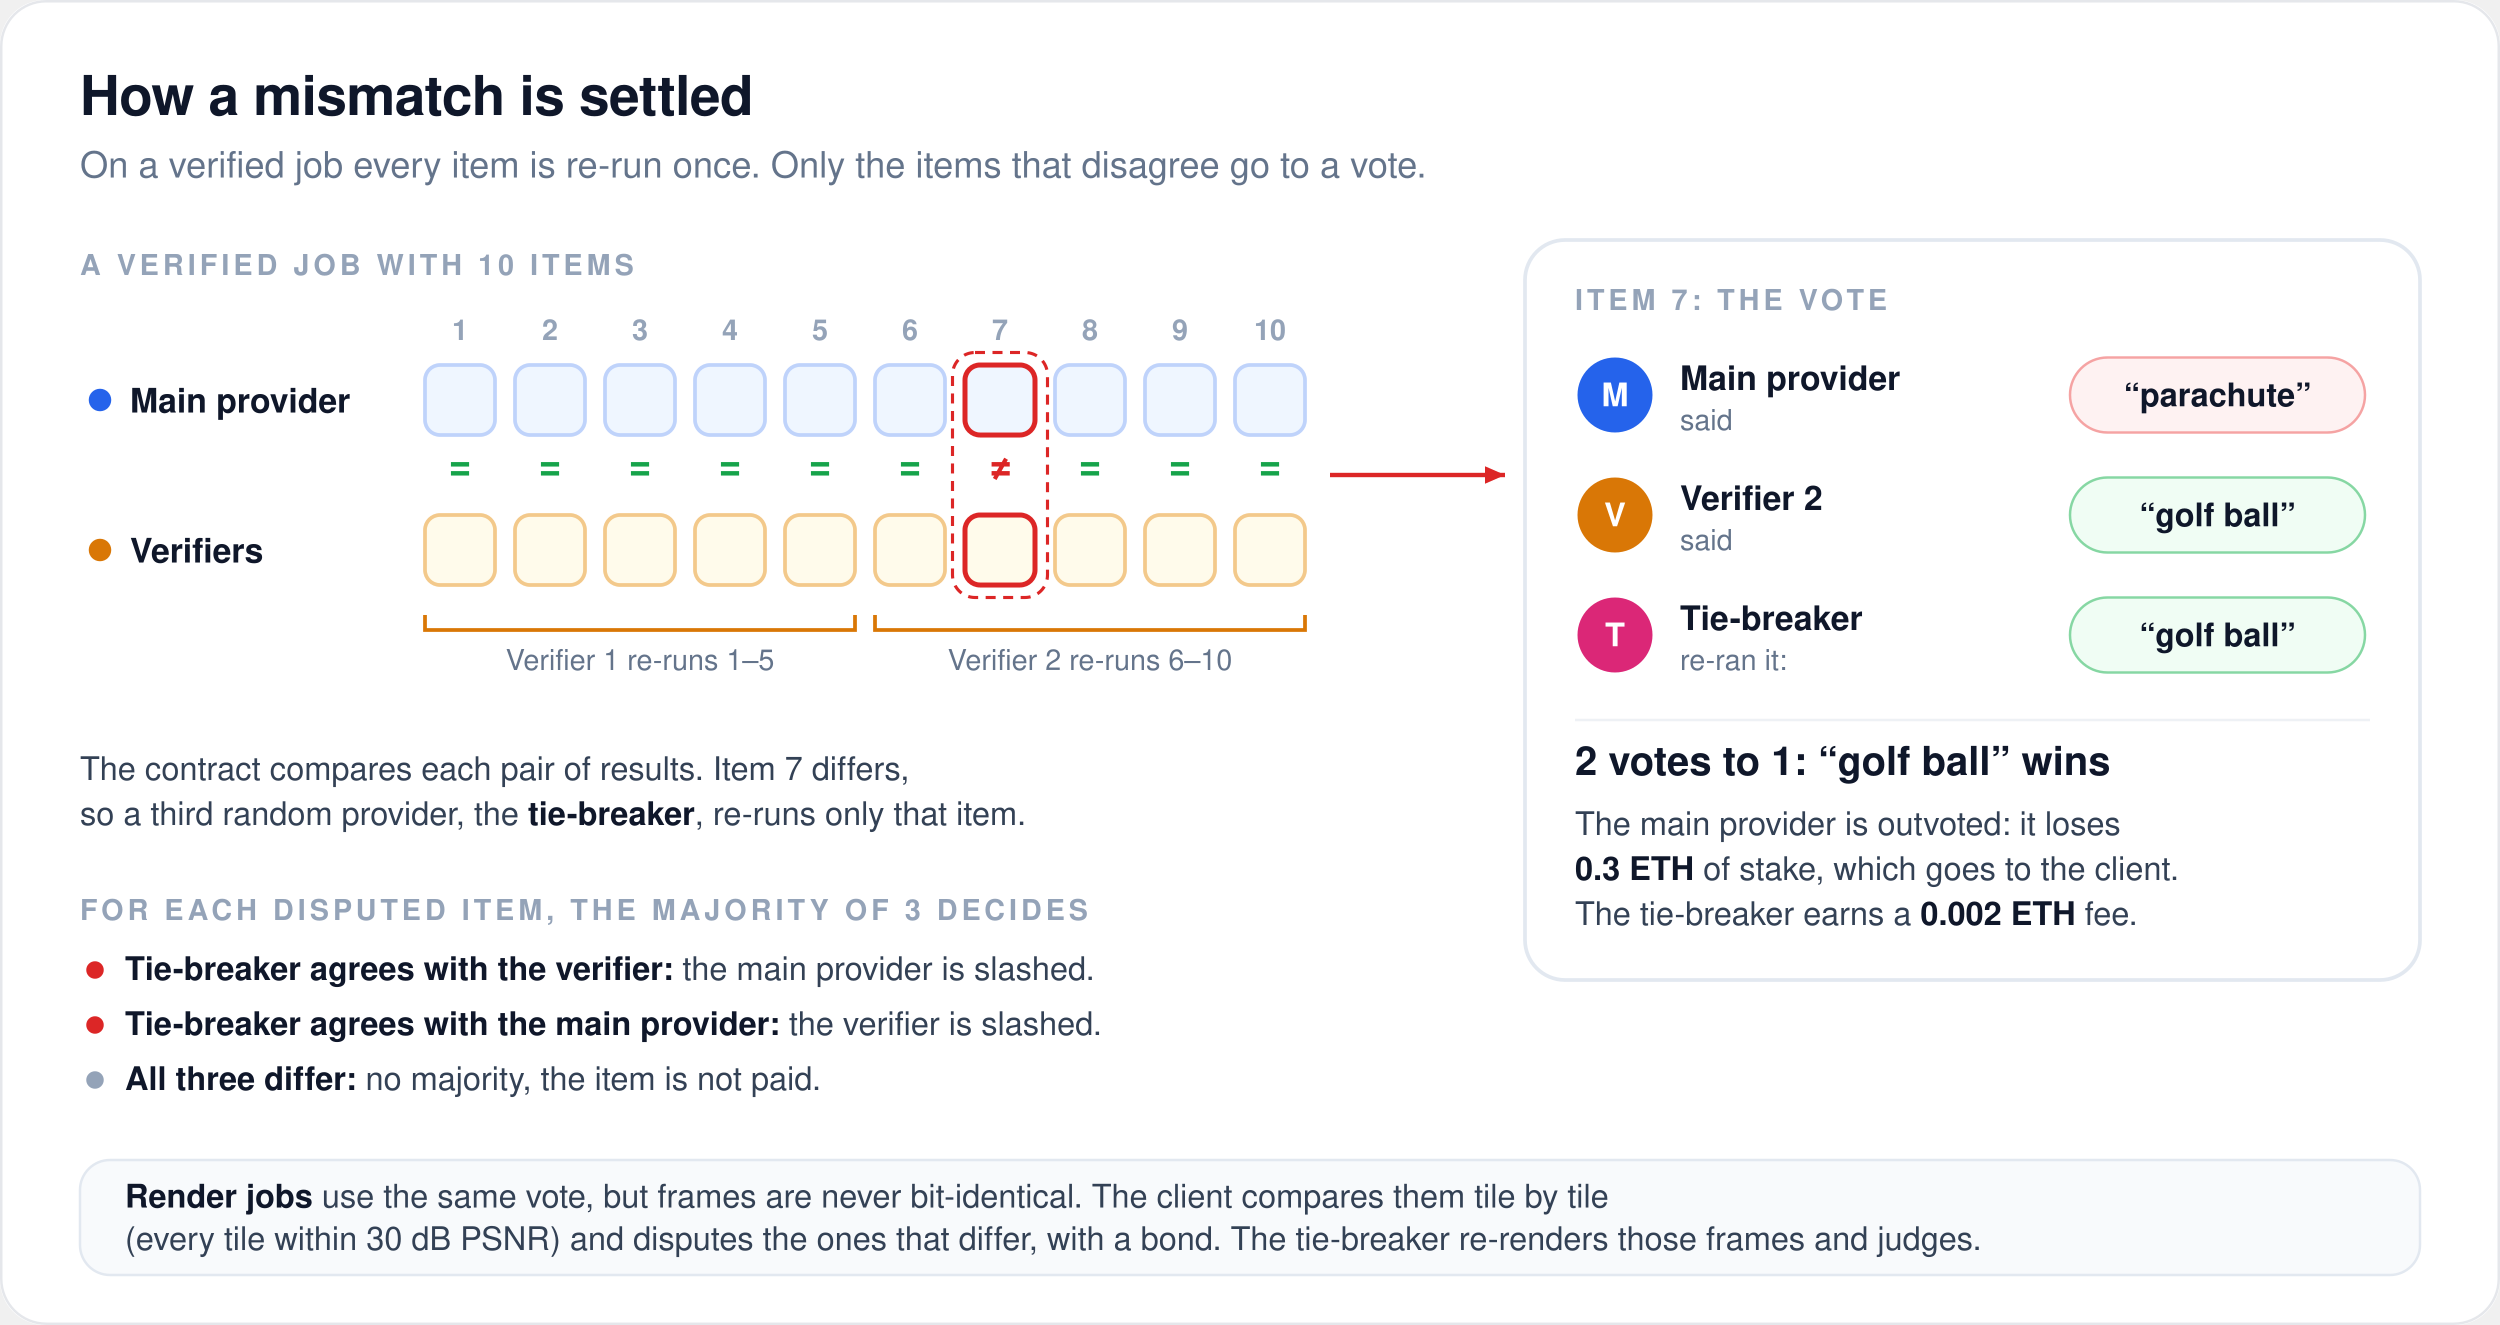
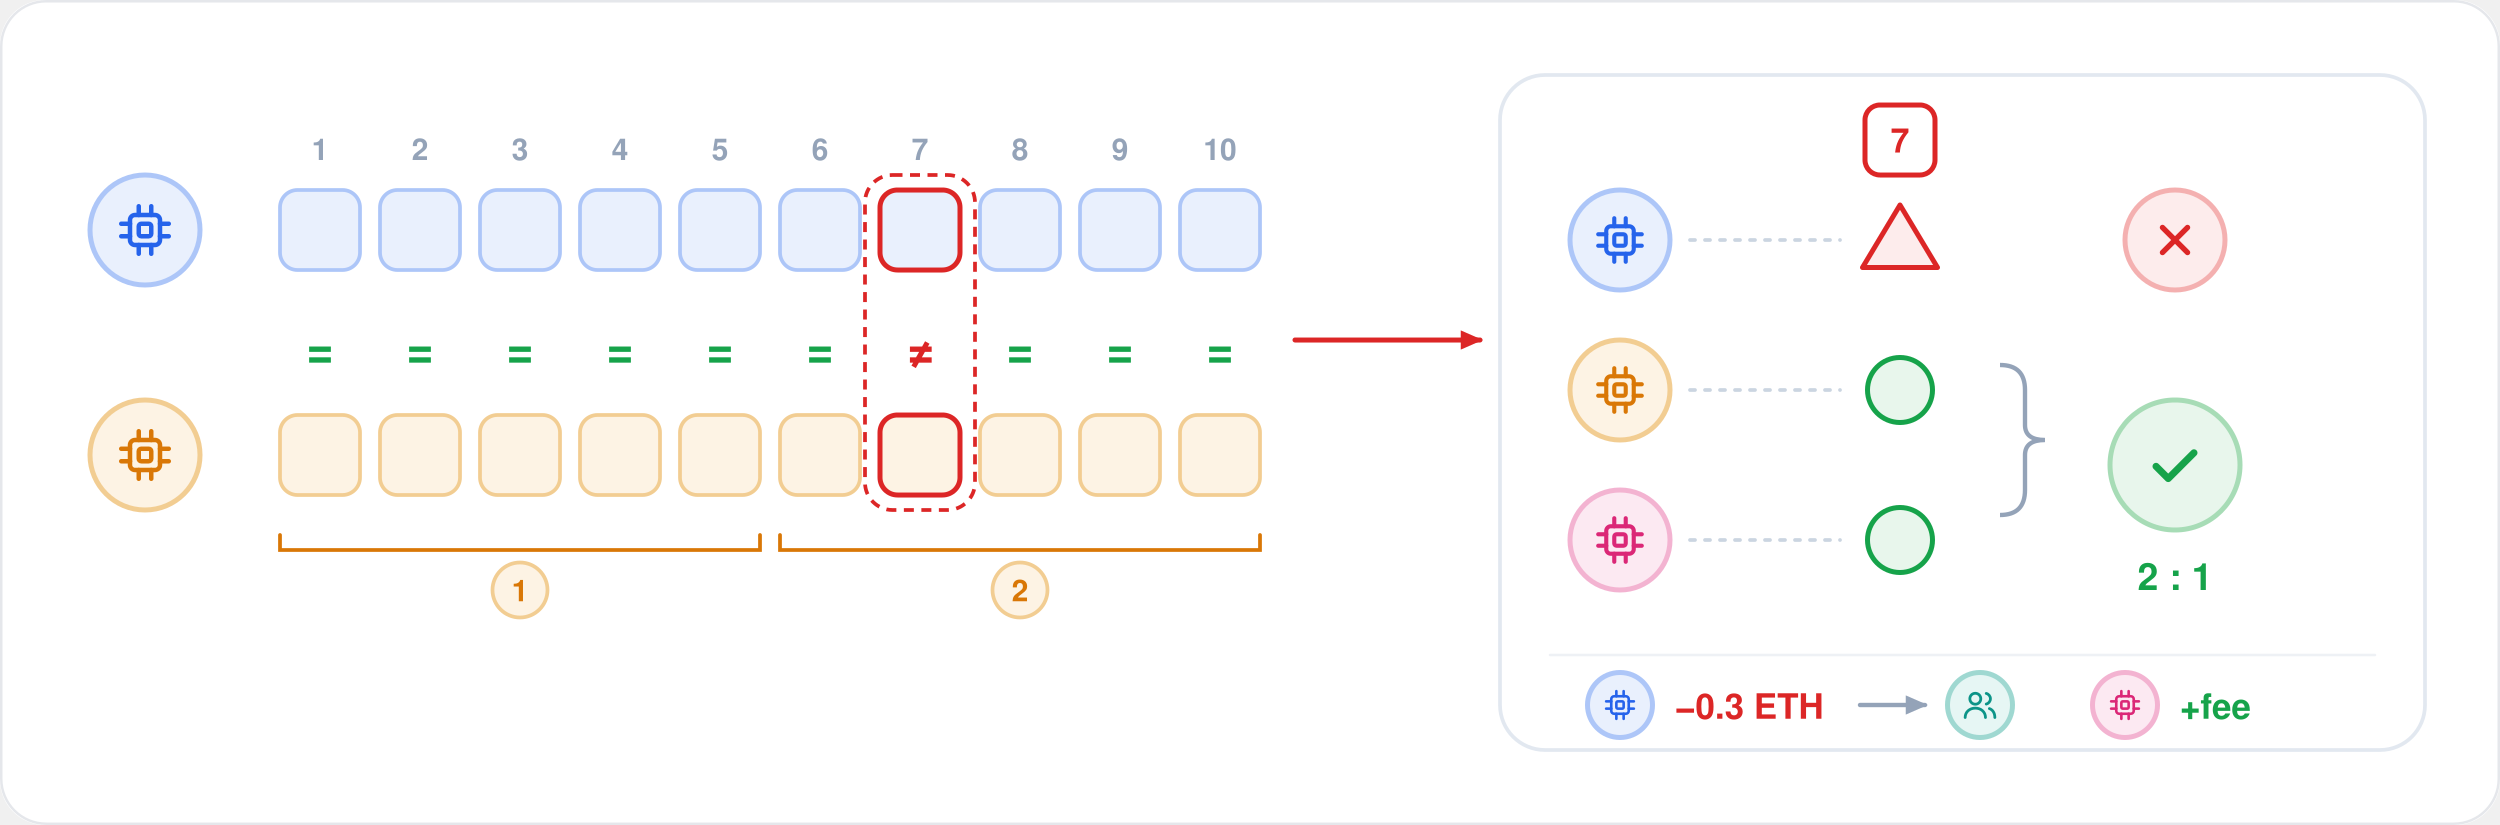
- <svg xmlns="http://www.w3.org/2000/svg" viewBox="0 0 1000 530" width="1000" height="530" font-family="-apple-system, BlinkMacSystemFont, 'Segoe UI', Helvetica, Arial, sans-serif">
+ <svg xmlns="http://www.w3.org/2000/svg" viewBox="0 0 1000 330" width="1000" height="330" font-family="-apple-system, BlinkMacSystemFont, 'Segoe UI', Helvetica, Arial, sans-serif">
  <defs>
-     <marker id="ah" viewBox="0 0 10 10" refX="9" refY="5" markerWidth="10" markerHeight="10" markerUnits="userSpaceOnUse" orient="auto">
+     <symbol id="i-check" viewBox="0 0 24 24">
+       <g fill="none" stroke="currentColor" stroke-linecap="round" stroke-linejoin="round">
+         <path d="M5 12.5l4.5 4.5L19 7.5" />
+       </g>
+     </symbol>
+     <symbol id="i-chip" viewBox="0 0 24 24">
+       <g fill="none" stroke="currentColor" stroke-linecap="round" stroke-linejoin="round">
+         <rect x="6" y="6" width="12" height="12" rx="2" />
+         <rect x="9.5" y="9.5" width="5" height="5" rx="1" />
+         <path d="M9.5 2.5v3.5M14.5 2.5v3.5M9.5 18v3.5M14.5 18v3.5M2.5 9.5H6M2.5 14.5H6M18 9.5h3.5M18 14.5h3.5" />
+       </g>
+     </symbol>
+     <symbol id="i-team" viewBox="0 0 24 24">
+       <g fill="none" stroke="currentColor" stroke-linecap="round" stroke-linejoin="round">
+         <circle cx="9" cy="8" r="3.5" />
+         <path d="M2.5 20c0-3.6 2.9-6 6.5-6s6.5 2.4 6.5 6" />
+         <path d="M16 4.6a3.5 3.5 0 0 1 0 6.8" />
+         <path d="M18 14.3c2.1.7 3.5 2.8 3.5 5.7" />
+       </g>
+     </symbol>
+     <symbol id="i-x" viewBox="0 0 24 24">
+       <g fill="none" stroke="currentColor" stroke-linecap="round" stroke-linejoin="round">
+         <path d="M6 6l12 12M18 6L6 18" />
+       </g>
+     </symbol>
+     <marker id="m94a3b8" viewBox="0 0 10 10" refX="8" refY="5" markerWidth="11" markerHeight="11" markerUnits="userSpaceOnUse" orient="auto-start-reverse">
+       <path d="M1 1.5 L9 5 L1 8.5 z" fill="#94a3b8" />
+     </marker>
+     <marker id="mcbd5e1" viewBox="0 0 10 10" refX="8" refY="5" markerWidth="11" markerHeight="11" markerUnits="userSpaceOnUse" orient="auto-start-reverse">
+       <path d="M1 1.5 L9 5 L1 8.5 z" fill="#cbd5e1" />
+     </marker>
+     <marker id="md97706" viewBox="0 0 10 10" refX="8" refY="5" markerWidth="11" markerHeight="11" markerUnits="userSpaceOnUse" orient="auto-start-reverse">
+       <path d="M1 1.5 L9 5 L1 8.5 z" fill="#d97706" />
+     </marker>
+     <marker id="mdc2626" viewBox="0 0 10 10" refX="8" refY="5" markerWidth="11" markerHeight="11" markerUnits="userSpaceOnUse" orient="auto-start-reverse">
      <path d="M1 1.5 L9 5 L1 8.5 z" fill="#dc2626" />
    </marker>
+     <marker id="meef1f5" viewBox="0 0 10 10" refX="8" refY="5" markerWidth="11" markerHeight="11" markerUnits="userSpaceOnUse" orient="auto-start-reverse">
+       <path d="M1 1.5 L9 5 L1 8.5 z" fill="#eef1f5" />
+     </marker>
  </defs>
-   <style>
-     .t { font-size: 22px; font-weight: 760; fill: #0f172a; letter-spacing: -0.01em; }
-     .s { font-size: 14.5px; fill: #64748b; }
-     .num { font-size: 11.5px; fill: #94a3b8; font-weight: 600; }
-     .ln { font-size: 13.5px; font-weight: 720; fill: #0f172a; }
-     .lsub { font-size: 11.5px; fill: #64748b; }
-     .eq { font-size: 15px; font-weight: 700; }
-     .b { font-size: 13px; fill: #334155; }
-     .bb { font-size: 13px; font-weight: 700; fill: #0f172a; }
-     .h { font-size: 16px; font-weight: 740; fill: #0f172a; }
-     .tag { font-size: 11.5px; font-weight: 750; letter-spacing: 0.14em; fill: #94a3b8; }
-     .av { font-size: 13px; font-weight: 760; fill: #ffffff; }
-     .ans { font-size: 13px; font-weight: 650; fill: #0f172a; }
-   </style>
-   <rect width="1000" height="530" rx="18" fill="#ffffff" />
-   <rect x="0.5" y="0.5" width="999" height="529" rx="18" fill="none" stroke="#e5e7eb" />
-   <text class="t" x="32" y="46">How a mismatch is settled</text>
-   <text class="s" x="32" y="71">On a verified job every item is re-run once. Only the items that disagree go to a vote.</text>
-   <text class="tag" x="32" y="110">A VERIFIED JOB WITH 10 ITEMS</text>
-   <text class="num" x="184.0" y="136" text-anchor="middle">1</text>
-   <text class="num" x="220.0" y="136" text-anchor="middle">2</text>
-   <text class="num" x="256.0" y="136" text-anchor="middle">3</text>
-   <text class="num" x="292.0" y="136" text-anchor="middle">4</text>
-   <text class="num" x="328.0" y="136" text-anchor="middle">5</text>
-   <text class="num" x="364.0" y="136" text-anchor="middle">6</text>
-   <text class="num" x="400.0" y="136" text-anchor="middle">7</text>
-   <text class="num" x="436.0" y="136" text-anchor="middle">8</text>
-   <text class="num" x="472.0" y="136" text-anchor="middle">9</text>
-   <text class="num" x="508.0" y="136" text-anchor="middle">10</text>
-   <circle cx="40" cy="160" r="4.5" fill="#2563eb" />
-   <text class="ln" x="52" y="165">Main provider</text>
-   <rect x="170" y="146" width="28" height="28" rx="6" fill="#eff6ff" stroke="#bfd3fb" stroke-width="1.5" />
-   <rect x="206" y="146" width="28" height="28" rx="6" fill="#eff6ff" stroke="#bfd3fb" stroke-width="1.5" />
-   <rect x="242" y="146" width="28" height="28" rx="6" fill="#eff6ff" stroke="#bfd3fb" stroke-width="1.5" />
-   <rect x="278" y="146" width="28" height="28" rx="6" fill="#eff6ff" stroke="#bfd3fb" stroke-width="1.5" />
-   <rect x="314" y="146" width="28" height="28" rx="6" fill="#eff6ff" stroke="#bfd3fb" stroke-width="1.5" />
-   <rect x="350" y="146" width="28" height="28" rx="6" fill="#eff6ff" stroke="#bfd3fb" stroke-width="1.5" />
-   <rect x="386" y="146" width="28" height="28" rx="6" fill="#eff6ff" stroke="#dc2626" stroke-width="2" />
-   <rect x="422" y="146" width="28" height="28" rx="6" fill="#eff6ff" stroke="#bfd3fb" stroke-width="1.5" />
-   <rect x="458" y="146" width="28" height="28" rx="6" fill="#eff6ff" stroke="#bfd3fb" stroke-width="1.5" />
-   <rect x="494" y="146" width="28" height="28" rx="6" fill="#eff6ff" stroke="#bfd3fb" stroke-width="1.5" />
-   <circle cx="40" cy="220" r="4.5" fill="#d97706" />
-   <text class="ln" x="52" y="225">Verifiers</text>
-   <rect x="170" y="206" width="28" height="28" rx="6" fill="#fffbeb" stroke="#f3c98b" stroke-width="1.5" />
-   <rect x="206" y="206" width="28" height="28" rx="6" fill="#fffbeb" stroke="#f3c98b" stroke-width="1.5" />
-   <rect x="242" y="206" width="28" height="28" rx="6" fill="#fffbeb" stroke="#f3c98b" stroke-width="1.5" />
-   <rect x="278" y="206" width="28" height="28" rx="6" fill="#fffbeb" stroke="#f3c98b" stroke-width="1.5" />
-   <rect x="314" y="206" width="28" height="28" rx="6" fill="#fffbeb" stroke="#f3c98b" stroke-width="1.5" />
-   <rect x="350" y="206" width="28" height="28" rx="6" fill="#fffbeb" stroke="#f3c98b" stroke-width="1.5" />
-   <rect x="386" y="206" width="28" height="28" rx="6" fill="#fffbeb" stroke="#dc2626" stroke-width="2" />
-   <rect x="422" y="206" width="28" height="28" rx="6" fill="#fffbeb" stroke="#f3c98b" stroke-width="1.5" />
-   <rect x="458" y="206" width="28" height="28" rx="6" fill="#fffbeb" stroke="#f3c98b" stroke-width="1.5" />
-   <rect x="494" y="206" width="28" height="28" rx="6" fill="#fffbeb" stroke="#f3c98b" stroke-width="1.5" />
-   <text class="eq" x="184.0" y="191" text-anchor="middle" fill="#16a34a">=</text>
-   <text class="eq" x="220.0" y="191" text-anchor="middle" fill="#16a34a">=</text>
-   <text class="eq" x="256.0" y="191" text-anchor="middle" fill="#16a34a">=</text>
-   <text class="eq" x="292.0" y="191" text-anchor="middle" fill="#16a34a">=</text>
-   <text class="eq" x="328.0" y="191" text-anchor="middle" fill="#16a34a">=</text>
-   <text class="eq" x="364.0" y="191" text-anchor="middle" fill="#16a34a">=</text>
-   <text class="eq" x="400.0" y="191" text-anchor="middle" fill="#dc2626">≠</text>
-   <text class="eq" x="436.0" y="191" text-anchor="middle" fill="#16a34a">=</text>
-   <text class="eq" x="472.0" y="191" text-anchor="middle" fill="#16a34a">=</text>
-   <text class="eq" x="508.0" y="191" text-anchor="middle" fill="#16a34a">=</text>
-   <path d="M170 246 V252 H342 V246" stroke="#d97706" stroke-width="1.5" fill="none" />
-   <text class="lsub" x="256.0" y="268" text-anchor="middle">Verifier 1 re-runs 1–5</text>
-   <path d="M350 246 V252 H522 V246" stroke="#d97706" stroke-width="1.5" fill="none" />
-   <text class="lsub" x="436.0" y="268" text-anchor="middle">Verifier 2 re-runs 6–10</text>
-   <text class="b" x="32" y="312">The contract compares each pair of results. Item 7 differs,</text>
-   <text class="b" x="32" y="330">so a third random provider, the <tspan class="bb">tie-breaker</tspan>, re-runs only that item.</text>
-   <text class="tag" x="32" y="368">FOR EACH DISPUTED ITEM, THE MAJORITY OF 3 DECIDES</text>
-   <circle cx="38" cy="388" r="3.5" fill="#dc2626" />
-   <text class="b" x="50" y="392">
-     <tspan class="bb">Tie-breaker agrees with the verifier:</tspan> the main provider is slashed.</text>
-   <circle cx="38" cy="410" r="3.5" fill="#dc2626" />
-   <text class="b" x="50" y="414">
-     <tspan class="bb">Tie-breaker agrees with the main provider:</tspan> the verifier is slashed.</text>
-   <circle cx="38" cy="432" r="3.5" fill="#94a3b8" />
-   <text class="b" x="50" y="436">
-     <tspan class="bb">All three differ:</tspan> no majority, the item is not paid.</text>
-   <rect x="381" y="141" width="38" height="98" rx="9" fill="none" stroke="#dc2626" stroke-width="1.25" stroke-dasharray="4 3" />
-   <path d="M532 190 H602" stroke="#dc2626" stroke-width="1.75" fill="none" marker-end="url(#ah)" />
-   <rect x="610" y="96" width="358" height="296" rx="16" fill="#ffffff" stroke="#e2e8f0" stroke-width="1.5" />
-   <text class="tag" x="630" y="124">ITEM 7: THE VOTE</text>
-   <circle cx="646" cy="158" r="15" fill="#2563eb" />
-   <text class="av" x="646" y="162.5" text-anchor="middle">M</text>
-   <text class="ln" x="672" y="156">Main provider</text>
-   <text class="lsub" x="672" y="172">said</text>
-   <rect x="828" y="143" width="118" height="30" rx="15" fill="#fef2f2" stroke="#f5a3a3" />
-   <text class="ans" x="887" y="162.5" text-anchor="middle">“parachute”</text>
-   <circle cx="646" cy="206" r="15" fill="#d97706" />
-   <text class="av" x="646" y="210.5" text-anchor="middle">V</text>
-   <text class="ln" x="672" y="204">Verifier 2</text>
-   <text class="lsub" x="672" y="220">said</text>
-   <rect x="828" y="191" width="118" height="30" rx="15" fill="#f0fdf4" stroke="#86d7a3" />
-   <text class="ans" x="887" y="210.5" text-anchor="middle">“golf ball”</text>
-   <circle cx="646" cy="254" r="15" fill="#db2777" />
-   <text class="av" x="646" y="258.5" text-anchor="middle">T</text>
-   <text class="ln" x="672" y="252">Tie-breaker</text>
-   <text class="lsub" x="672" y="268">re-ran it:</text>
-   <rect x="828" y="239" width="118" height="30" rx="15" fill="#f0fdf4" stroke="#86d7a3" />
-   <text class="ans" x="887" y="258.5" text-anchor="middle">“golf ball”</text>
-   <line x1="630" y1="288" x2="948" y2="288" stroke="#eef1f5" />
-   <text class="h" x="630" y="310">2 votes to 1: “golf ball” wins</text>
-   <text class="b" x="630" y="334">The main provider is outvoted: it loses</text>
-   <text class="b" x="630" y="352">
-     <tspan class="bb" fill="#dc2626">0.3 ETH</tspan> of stake, which goes to the client.</text>
-   <text class="b" x="630" y="370">The tie-breaker earns a <tspan class="bb">0.002 ETH</tspan> fee.</text>
-   <rect x="32" y="464" width="936" height="46" rx="12" fill="#f8fafc" stroke="#e2e8f0" />
-   <text class="b" x="50" y="483">
-     <tspan class="bb">Render jobs</tspan> use the same vote, but frames are never bit-identical. The client compares them tile by tile</text>
-   <text class="b" x="50" y="500">(every tile within 30 dB PSNR) and disputes the ones that differ, with a bond. The tie-breaker re-renders those frames and judges.</text>
+   <rect width="1000" height="330" rx="18" fill="#ffffff" />
+   <rect x="0.5" y="0.5" width="999" height="329" rx="18" fill="none" stroke="#e5e7eb" />
+   <text x="128.0" y="64.0" font-size="12" font-weight="600" fill="#94a3b8" text-anchor="middle">1</text>
+   <text x="168.0" y="64.0" font-size="12" font-weight="600" fill="#94a3b8" text-anchor="middle">2</text>
+   <text x="208.0" y="64.0" font-size="12" font-weight="600" fill="#94a3b8" text-anchor="middle">3</text>
+   <text x="248.0" y="64.0" font-size="12" font-weight="600" fill="#94a3b8" text-anchor="middle">4</text>
+   <text x="288.0" y="64.0" font-size="12" font-weight="600" fill="#94a3b8" text-anchor="middle">5</text>
+   <text x="328.0" y="64.0" font-size="12" font-weight="600" fill="#94a3b8" text-anchor="middle">6</text>
+   <text x="368.0" y="64.0" font-size="12" font-weight="600" fill="#94a3b8" text-anchor="middle">7</text>
+   <text x="408.0" y="64.0" font-size="12" font-weight="600" fill="#94a3b8" text-anchor="middle">8</text>
+   <text x="448.0" y="64.0" font-size="12" font-weight="600" fill="#94a3b8" text-anchor="middle">9</text>
+   <text x="488.0" y="64.0" font-size="12" font-weight="600" fill="#94a3b8" text-anchor="middle">10</text>
+   <circle cx="58.0" cy="92.0" r="22" fill="#e9f0fd" stroke="#adc6f8" stroke-width="2" />
+   <use href="#i-chip" x="46.0" y="80.0" width="24" height="24" style="color:#2563eb" stroke-width="1.8" />
+   <rect x="112.0" y="76.0" width="32.0" height="32.0" rx="7" fill="#e9f0fd" stroke="#adc6f8" stroke-width="1.5" />
+   <rect x="152.0" y="76.0" width="32.0" height="32.0" rx="7" fill="#e9f0fd" stroke="#adc6f8" stroke-width="1.5" />
+   <rect x="192.0" y="76.0" width="32.0" height="32.0" rx="7" fill="#e9f0fd" stroke="#adc6f8" stroke-width="1.5" />
+   <rect x="232.0" y="76.0" width="32.0" height="32.0" rx="7" fill="#e9f0fd" stroke="#adc6f8" stroke-width="1.5" />
+   <rect x="272.0" y="76.0" width="32.0" height="32.0" rx="7" fill="#e9f0fd" stroke="#adc6f8" stroke-width="1.5" />
+   <rect x="312.0" y="76.0" width="32.0" height="32.0" rx="7" fill="#e9f0fd" stroke="#adc6f8" stroke-width="1.5" />
+   <rect x="352.0" y="76.0" width="32.0" height="32.0" rx="7" fill="#e9f0fd" stroke="#dc2626" stroke-width="2" />
+   <rect x="392.0" y="76.0" width="32.0" height="32.0" rx="7" fill="#e9f0fd" stroke="#adc6f8" stroke-width="1.5" />
+   <rect x="432.0" y="76.0" width="32.0" height="32.0" rx="7" fill="#e9f0fd" stroke="#adc6f8" stroke-width="1.5" />
+   <rect x="472.0" y="76.0" width="32.0" height="32.0" rx="7" fill="#e9f0fd" stroke="#adc6f8" stroke-width="1.5" />
+   <circle cx="58.0" cy="182.0" r="22" fill="#fdf3e4" stroke="#f2cd92" stroke-width="2" />
+   <use href="#i-chip" x="46.0" y="170.0" width="24" height="24" style="color:#d97706" stroke-width="1.8" />
+   <rect x="112.0" y="166.0" width="32.0" height="32.0" rx="7" fill="#fdf3e4" stroke="#f2cd92" stroke-width="1.5" />
+   <rect x="152.0" y="166.0" width="32.0" height="32.0" rx="7" fill="#fdf3e4" stroke="#f2cd92" stroke-width="1.5" />
+   <rect x="192.0" y="166.0" width="32.0" height="32.0" rx="7" fill="#fdf3e4" stroke="#f2cd92" stroke-width="1.5" />
+   <rect x="232.0" y="166.0" width="32.0" height="32.0" rx="7" fill="#fdf3e4" stroke="#f2cd92" stroke-width="1.5" />
+   <rect x="272.0" y="166.0" width="32.0" height="32.0" rx="7" fill="#fdf3e4" stroke="#f2cd92" stroke-width="1.5" />
+   <rect x="312.0" y="166.0" width="32.0" height="32.0" rx="7" fill="#fdf3e4" stroke="#f2cd92" stroke-width="1.5" />
+   <rect x="352.0" y="166.0" width="32.0" height="32.0" rx="7" fill="#fdf3e4" stroke="#dc2626" stroke-width="2" />
+   <rect x="392.0" y="166.0" width="32.0" height="32.0" rx="7" fill="#fdf3e4" stroke="#f2cd92" stroke-width="1.5" />
+   <rect x="432.0" y="166.0" width="32.0" height="32.0" rx="7" fill="#fdf3e4" stroke="#f2cd92" stroke-width="1.5" />
+   <rect x="472.0" y="166.0" width="32.0" height="32.0" rx="7" fill="#fdf3e4" stroke="#f2cd92" stroke-width="1.5" />
+   <text x="128.0" y="146.0" font-size="18" font-weight="700" fill="#16a34a" text-anchor="middle">=</text>
+   <text x="168.0" y="146.0" font-size="18" font-weight="700" fill="#16a34a" text-anchor="middle">=</text>
+   <text x="208.0" y="146.0" font-size="18" font-weight="700" fill="#16a34a" text-anchor="middle">=</text>
+   <text x="248.0" y="146.0" font-size="18" font-weight="700" fill="#16a34a" text-anchor="middle">=</text>
+   <text x="288.0" y="146.0" font-size="18" font-weight="700" fill="#16a34a" text-anchor="middle">=</text>
+   <text x="328.0" y="146.0" font-size="18" font-weight="700" fill="#16a34a" text-anchor="middle">=</text>
+   <text x="368.0" y="146.0" font-size="18" font-weight="700" fill="#dc2626" text-anchor="middle">≠</text>
+   <text x="408.0" y="146.0" font-size="18" font-weight="700" fill="#16a34a" text-anchor="middle">=</text>
+   <text x="448.0" y="146.0" font-size="18" font-weight="700" fill="#16a34a" text-anchor="middle">=</text>
+   <text x="488.0" y="146.0" font-size="18" font-weight="700" fill="#16a34a" text-anchor="middle">=</text>
+   <rect x="346.0" y="70.0" width="44.0" height="134.0" rx="11" fill="none" stroke="#dc2626" stroke-width="1.5" stroke-dasharray="4 3" />
+   <path d="M112 214 V220 H304 V214" fill="none" stroke="#d97706" stroke-width="1.5" stroke-linecap="round" />
+   <circle cx="208.0" cy="236.0" r="11" fill="#fdf3e4" stroke="#f2cd92" stroke-width="1.5" />
+   <text x="208.0" y="240.5" font-size="12" font-weight="750" fill="#d97706" text-anchor="middle">1</text>
+   <path d="M312 214 V220 H504 V214" fill="none" stroke="#d97706" stroke-width="1.5" stroke-linecap="round" />
+   <circle cx="408.0" cy="236.0" r="11" fill="#fdf3e4" stroke="#f2cd92" stroke-width="1.5" />
+   <text x="408.0" y="240.5" font-size="12" font-weight="750" fill="#d97706" text-anchor="middle">2</text>
+   <path d="M518 136 H592" fill="none" stroke="#dc2626" stroke-width="2" stroke-linecap="round" marker-end="url(#mdc2626)" />
+   <rect x="600.0" y="30.0" width="370.0" height="270.0" rx="18" fill="#ffffff" stroke="#e2e8f0" stroke-width="1.5" />
+   <rect x="746.0" y="42.0" width="28.0" height="28.0" rx="6" fill="#ffffff" stroke="#dc2626" stroke-width="2" />
+   <text x="760.0" y="61.0" font-size="13.5" font-weight="750" fill="#dc2626" text-anchor="middle">7</text>
+   <circle cx="648.0" cy="96.0" r="20" fill="#e9f0fd" stroke="#adc6f8" stroke-width="2" />
+   <use href="#i-chip" x="637.0" y="85.0" width="22" height="22" style="color:#2563eb" stroke-width="1.8" />
+   <path d="M676 96 H736" fill="none" stroke="#cbd5e1" stroke-width="1.5" stroke-linecap="round" stroke-dasharray="2 4" />
+   <path d="M760 82 L775 107 L745 107 z" fill="#fdecec" stroke="#dc2626" stroke-width="2" stroke-linejoin="round" />
+   <circle cx="648.0" cy="156.0" r="20" fill="#fdf3e4" stroke="#f2cd92" stroke-width="2" />
+   <use href="#i-chip" x="637.0" y="145.0" width="22" height="22" style="color:#d97706" stroke-width="1.8" />
+   <path d="M676 156 H736" fill="none" stroke="#cbd5e1" stroke-width="1.5" stroke-linecap="round" stroke-dasharray="2 4" />
+   <circle cx="760.0" cy="156.0" r="13" fill="#e8f6ec" stroke="#16a34a" stroke-width="2" />
+   <circle cx="648.0" cy="216.0" r="20" fill="#fce9f2" stroke="#f3b3d1" stroke-width="2" />
+   <use href="#i-chip" x="637.0" y="205.0" width="22" height="22" style="color:#db2777" stroke-width="1.8" />
+   <path d="M676 216 H736" fill="none" stroke="#cbd5e1" stroke-width="1.5" stroke-linecap="round" stroke-dasharray="2 4" />
+   <circle cx="760.0" cy="216.0" r="13" fill="#e8f6ec" stroke="#16a34a" stroke-width="2" />
+   <path d="M800 146 q10 0 10 10 v14 q0 6 8 6 q-8 0 -8 6 v14 q0 10 -10 10" fill="none" stroke="#94a3b8" stroke-width="1.75" />
+   <circle cx="870.0" cy="186.0" r="26" fill="#e8f6ec" stroke="#a7dcb6" stroke-width="2" />
+   <use href="#i-check" x="857.0" y="173.0" width="26" height="26" style="color:#16a34a" stroke-width="2.6" />
+   <text x="870.0" y="236.0" font-size="15" font-weight="750" fill="#16a34a" text-anchor="middle">2 : 1</text>
+   <circle cx="870.0" cy="96.0" r="20" fill="#fdecec" stroke="#f4b0b0" stroke-width="2" />
+   <use href="#i-x" x="860.0" y="86.0" width="20" height="20" style="color:#dc2626" stroke-width="2.6" />
+   <path d="M620 262 H950" fill="none" stroke="#eef1f5" stroke-width="1" stroke-linecap="round" />
+   <circle cx="648.0" cy="282.0" r="13" fill="#e9f0fd" stroke="#adc6f8" stroke-width="2" />
+   <use href="#i-chip" x="641.0" y="275.0" width="14" height="14" style="color:#2563eb" stroke-width="1.8" />
+   <text x="670.0" y="287.5" font-size="14" font-weight="750" fill="#dc2626" text-anchor="start">−0.3 ETH</text>
+   <path d="M744 282 H770" fill="none" stroke="#94a3b8" stroke-width="1.75" stroke-linecap="round" marker-end="url(#m94a3b8)" />
+   <circle cx="792.0" cy="282.0" r="13" fill="#e6f6f4" stroke="#9fd8d1" stroke-width="2" />
+   <use href="#i-team" x="784.5" y="274.5" width="15" height="15" style="color:#0d9488" stroke-width="1.8" />
+   <circle cx="850.0" cy="282.0" r="13" fill="#fce9f2" stroke="#f3b3d1" stroke-width="2" />
+   <use href="#i-chip" x="843.0" y="275.0" width="14" height="14" style="color:#db2777" stroke-width="1.8" />
+   <text x="872.0" y="287.5" font-size="14" font-weight="750" fill="#16a34a" text-anchor="start">+fee</text>
</svg>
